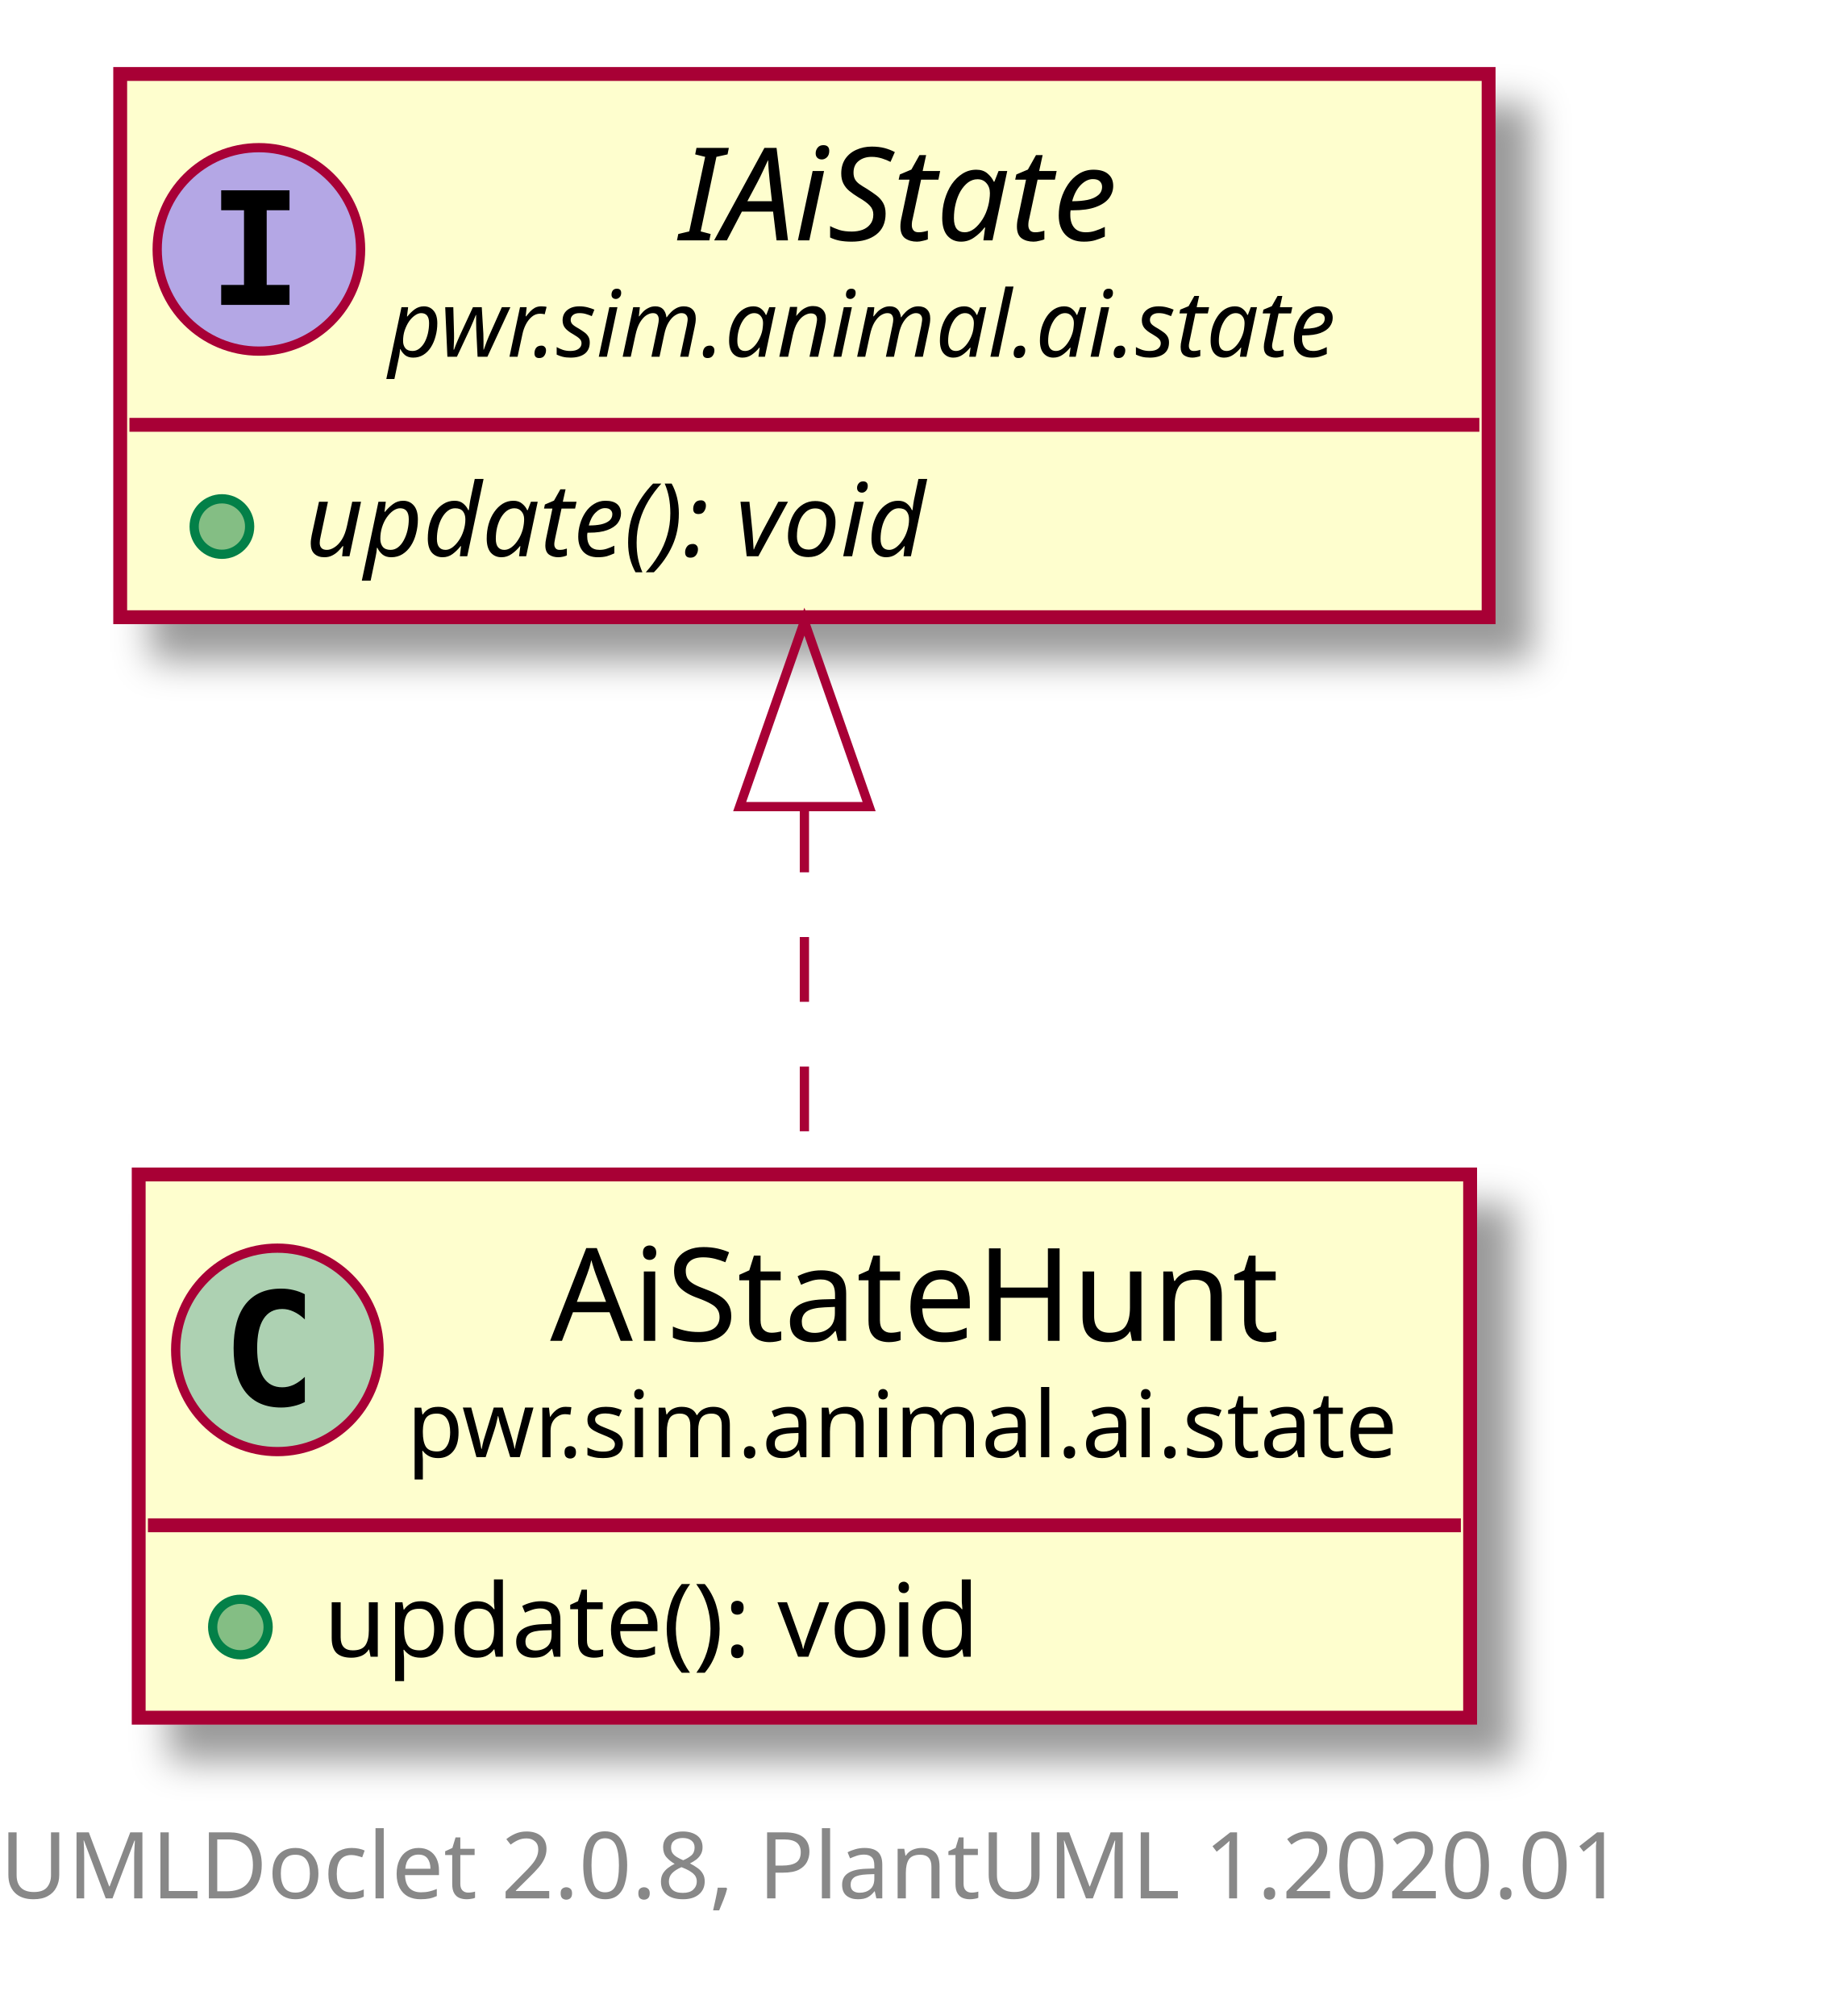
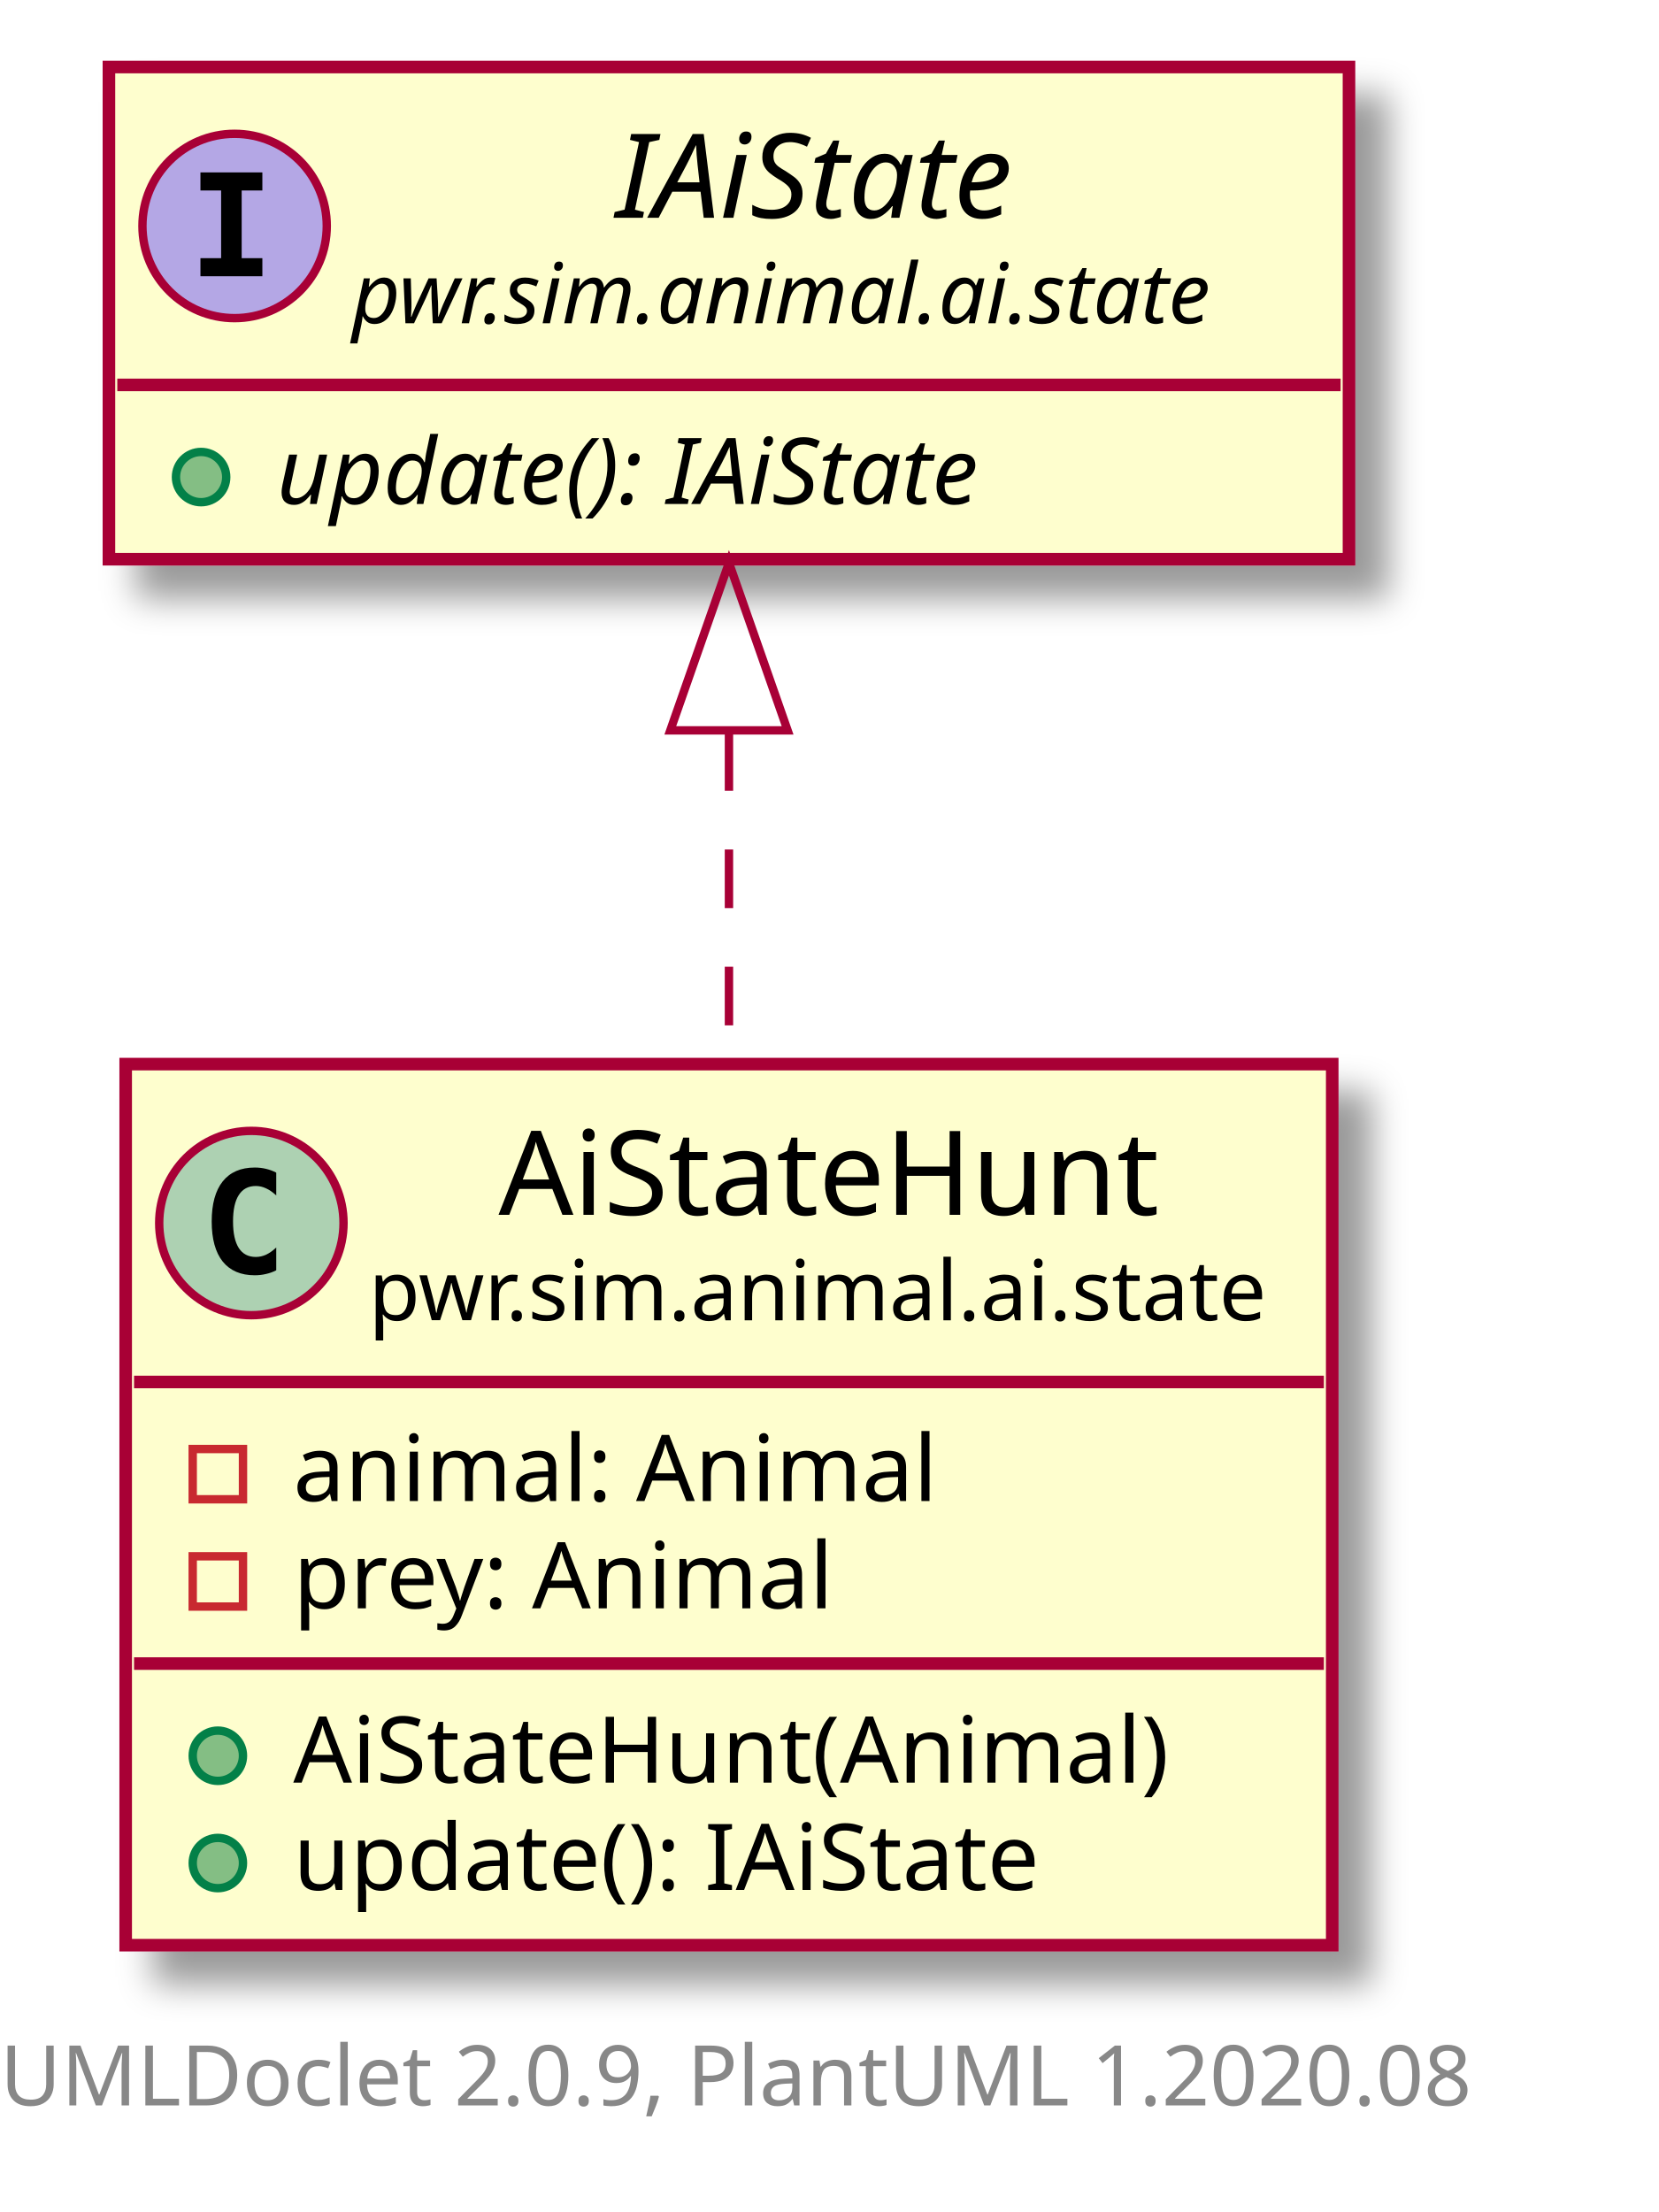
- <svg xmlns="http://www.w3.org/2000/svg" xmlns:xlink="http://www.w3.org/1999/xlink" contentScriptType="application/ecmascript" contentStyleType="text/css" height="218px" preserveAspectRatio="none" style="width:198px;height:218px;" version="1.1" viewBox="0 0 198 218" width="198px" zoomAndPan="magnify">
+ <svg xmlns="http://www.w3.org/2000/svg" xmlns:xlink="http://www.w3.org/1999/xlink" contentScriptType="application/ecmascript" contentStyleType="text/css" height="264px" preserveAspectRatio="none" style="width:198px;height:264px;" version="1.1" viewBox="0 0 198 264" width="198px" zoomAndPan="magnify">
  <defs>
-     <filter height="300%" id="f8knvhj381yqr" width="300%" x="-1" y="-1">
+     <filter height="300%" id="f1mlmsxg3bghy" width="300%" x="-1" y="-1">
      <feGaussianBlur result="blurOut" stdDeviation="2.0" />
      <feColorMatrix in="blurOut" result="blurOut2" type="matrix" values="0 0 0 0 0 0 0 0 0 0 0 0 0 0 0 0 0 0 .4 0" />
      <feOffset dx="4.0" dy="4.0" in="blurOut2" result="blurOut3" />
      <feBlend in="SourceGraphic" in2="blurOut3" mode="normal" />
    </filter>
  </defs>
  <g>
    <a href="AiStateHunt.html" target="_top" title="AiStateHunt.html" xlink:actuate="onRequest" xlink:href="AiStateHunt.html" xlink:show="new" xlink:title="AiStateHunt.html" xlink:type="simple">
-       <rect fill="#FEFECE" filter="url(#f8knvhj381yqr)" height="58.742" id="pwr.sim.animal.ai.state.AiStateHunt" style="stroke: #A80036; stroke-width: 1.5;" width="144" x="15" y="127" />
+       <rect fill="#FEFECE" filter="url(#f1mlmsxg3bghy)" height="105.156" id="pwr.sim.animal.ai.state.AiStateHunt" style="stroke: #A80036; stroke-width: 1.5;" width="144" x="15" y="127" />
      <ellipse cx="30" cy="145.969" fill="#ADD1B2" rx="11" ry="11" style="stroke: #A80036; stroke-width: 1.0;" />
      <path d="M32.969,151.609 Q32.391,151.906 31.75,152.047 Q31.109,152.203 30.406,152.203 Q27.906,152.203 26.578,150.562 Q25.266,148.906 25.266,145.781 Q25.266,142.656 26.578,141 Q27.906,139.344 30.406,139.344 Q31.109,139.344 31.75,139.5 Q32.406,139.656 32.969,139.953 L32.969,142.672 Q32.344,142.094 31.75,141.828 Q31.156,141.547 30.531,141.547 Q29.188,141.547 28.5,142.625 Q27.812,143.688 27.812,145.781 Q27.812,147.875 28.5,148.953 Q29.188,150.016 30.531,150.016 Q31.156,150.016 31.75,149.75 Q32.344,149.469 32.969,148.891 L32.969,151.609 Z " />
      <text fill="#000000" font-family="sans-serif" font-size="14" lengthAdjust="spacingAndGlyphs" textLength="81" x="59.5" y="144.995">AiStateHunt</text>
      <text fill="#000000" font-family="sans-serif" font-size="10" lengthAdjust="spacingAndGlyphs" textLength="112" x="44" y="157.579">pwr.sim.animal.ai.state</text>
      <line style="stroke: #A80036; stroke-width: 1.5;" x1="16" x2="158" y1="164.938" y2="164.938" />
-       <ellipse cx="26" cy="175.938" fill="#84BE84" rx="3" ry="3" style="stroke: #038048; stroke-width: 1.0;" />
-       <text fill="#000000" font-family="sans-serif" font-size="11" lengthAdjust="spacingAndGlyphs" textLength="78" x="35" y="179.148">update(): void</text>
+       <rect fill="none" height="6" style="stroke: #C82930; stroke-width: 1.0;" width="6" x="23" y="172.938" />
+       <text fill="#000000" font-family="sans-serif" font-size="11" lengthAdjust="spacingAndGlyphs" textLength="84" x="35" y="179.148">animal: Animal</text>
+       <rect fill="none" height="6" style="stroke: #C82930; stroke-width: 1.0;" width="6" x="23" y="185.742" />
+       <text fill="#000000" font-family="sans-serif" font-size="11" lengthAdjust="spacingAndGlyphs" textLength="71" x="35" y="191.953">prey: Animal</text>
+       <line style="stroke: #A80036; stroke-width: 1.5;" x1="16" x2="158" y1="198.547" y2="198.547" />
+       <ellipse cx="26" cy="209.547" fill="#84BE84" rx="3" ry="3" style="stroke: #038048; stroke-width: 1.0;" />
+       <text fill="#000000" font-family="sans-serif" font-size="11" lengthAdjust="spacingAndGlyphs" textLength="112" x="35" y="212.757">AiStateHunt(Animal)</text>
+       <ellipse cx="26" cy="222.352" fill="#84BE84" rx="3" ry="3" style="stroke: #038048; stroke-width: 1.0;" />
+       <text fill="#000000" font-family="sans-serif" font-size="11" lengthAdjust="spacingAndGlyphs" textLength="98" x="35" y="225.562">update(): IAiState</text>
    </a>
    <a href="IAiState.html" target="_top" title="IAiState.html" xlink:actuate="onRequest" xlink:href="IAiState.html" xlink:show="new" xlink:title="IAiState.html" xlink:type="simple">
-       <rect fill="#FEFECE" filter="url(#f8knvhj381yqr)" height="58.742" id="pwr.sim.animal.ai.state.IAiState" style="stroke: #A80036; stroke-width: 1.5;" width="148" x="13" y="8" />
+       <rect fill="#FEFECE" filter="url(#f1mlmsxg3bghy)" height="58.742" id="pwr.sim.animal.ai.state.IAiState" style="stroke: #A80036; stroke-width: 1.5;" width="148" x="13" y="8" />
      <ellipse cx="28" cy="26.969" fill="#B4A7E5" rx="11" ry="11" style="stroke: #A80036; stroke-width: 1.0;" />
      <path d="M23.922,22.734 L23.922,20.578 L31.312,20.578 L31.312,22.734 L28.844,22.734 L28.844,30.812 L31.312,30.812 L31.312,32.969 L23.922,32.969 L23.922,30.812 L26.391,30.812 L26.391,22.734 L23.922,22.734 Z " />
      <text fill="#000000" font-family="sans-serif" font-size="14" font-style="italic" lengthAdjust="spacingAndGlyphs" textLength="53" x="73.5" y="25.995">IAiState</text>
      <text fill="#000000" font-family="sans-serif" font-size="10" font-style="italic" lengthAdjust="spacingAndGlyphs" textLength="116" x="42" y="38.579">pwr.sim.animal.ai.state</text>
      <line style="stroke: #A80036; stroke-width: 1.5;" x1="14" x2="160" y1="45.938" y2="45.938" />
      <ellipse cx="24" cy="56.938" fill="#84BE84" rx="3" ry="3" style="stroke: #038048; stroke-width: 1.0;" />
-       <text fill="#000000" font-family="sans-serif" font-size="11" font-style="italic" lengthAdjust="spacingAndGlyphs" textLength="79" x="33" y="60.148">update(): void</text>
+       <text fill="#000000" font-family="sans-serif" font-size="11" font-style="italic" lengthAdjust="spacingAndGlyphs" textLength="98" x="33" y="60.148">update(): IAiState</text>
    </a>
-     <path d="M87,87.329 C87,100.735 87,114.814 87,126.745 " fill="none" id="pwr.sim.animal.ai.state.IAiState&lt;-pwr.sim.animal.ai.state.AiStateHunt" style="stroke: #A80036; stroke-width: 1.0; stroke-dasharray: 7.0,7.0;" />
-     <polygon fill="none" points="80,87.222,87,67.222,94,87.222,80,87.222" style="stroke: #A80036; stroke-width: 1.0;" />
-     <text fill="#888888" font-family="sans-serif" font-size="10" lengthAdjust="spacingAndGlyphs" textLength="186" x="0" y="205.282">UMLDoclet 2.0.8, PlantUML 1.2020.01</text>
+     <path d="M87,87.38 C87,100.17 87,114.01 87,126.94 " fill="none" id="pwr.sim.animal.ai.state.IAiState&lt;-pwr.sim.animal.ai.state.AiStateHunt" style="stroke: #A80036; stroke-width: 1.0; stroke-dasharray: 7.0,7.0;" />
+     <polygon fill="none" points="80,87.17,87,67.17,94,87.17,80,87.17" style="stroke: #A80036; stroke-width: 1.0;" />
+     <text fill="#888888" font-family="sans-serif" font-size="10" lengthAdjust="spacingAndGlyphs" textLength="186" x="0" y="251.282">UMLDoclet 2.0.9, PlantUML 1.2020.08</text>
  </g>
</svg>
